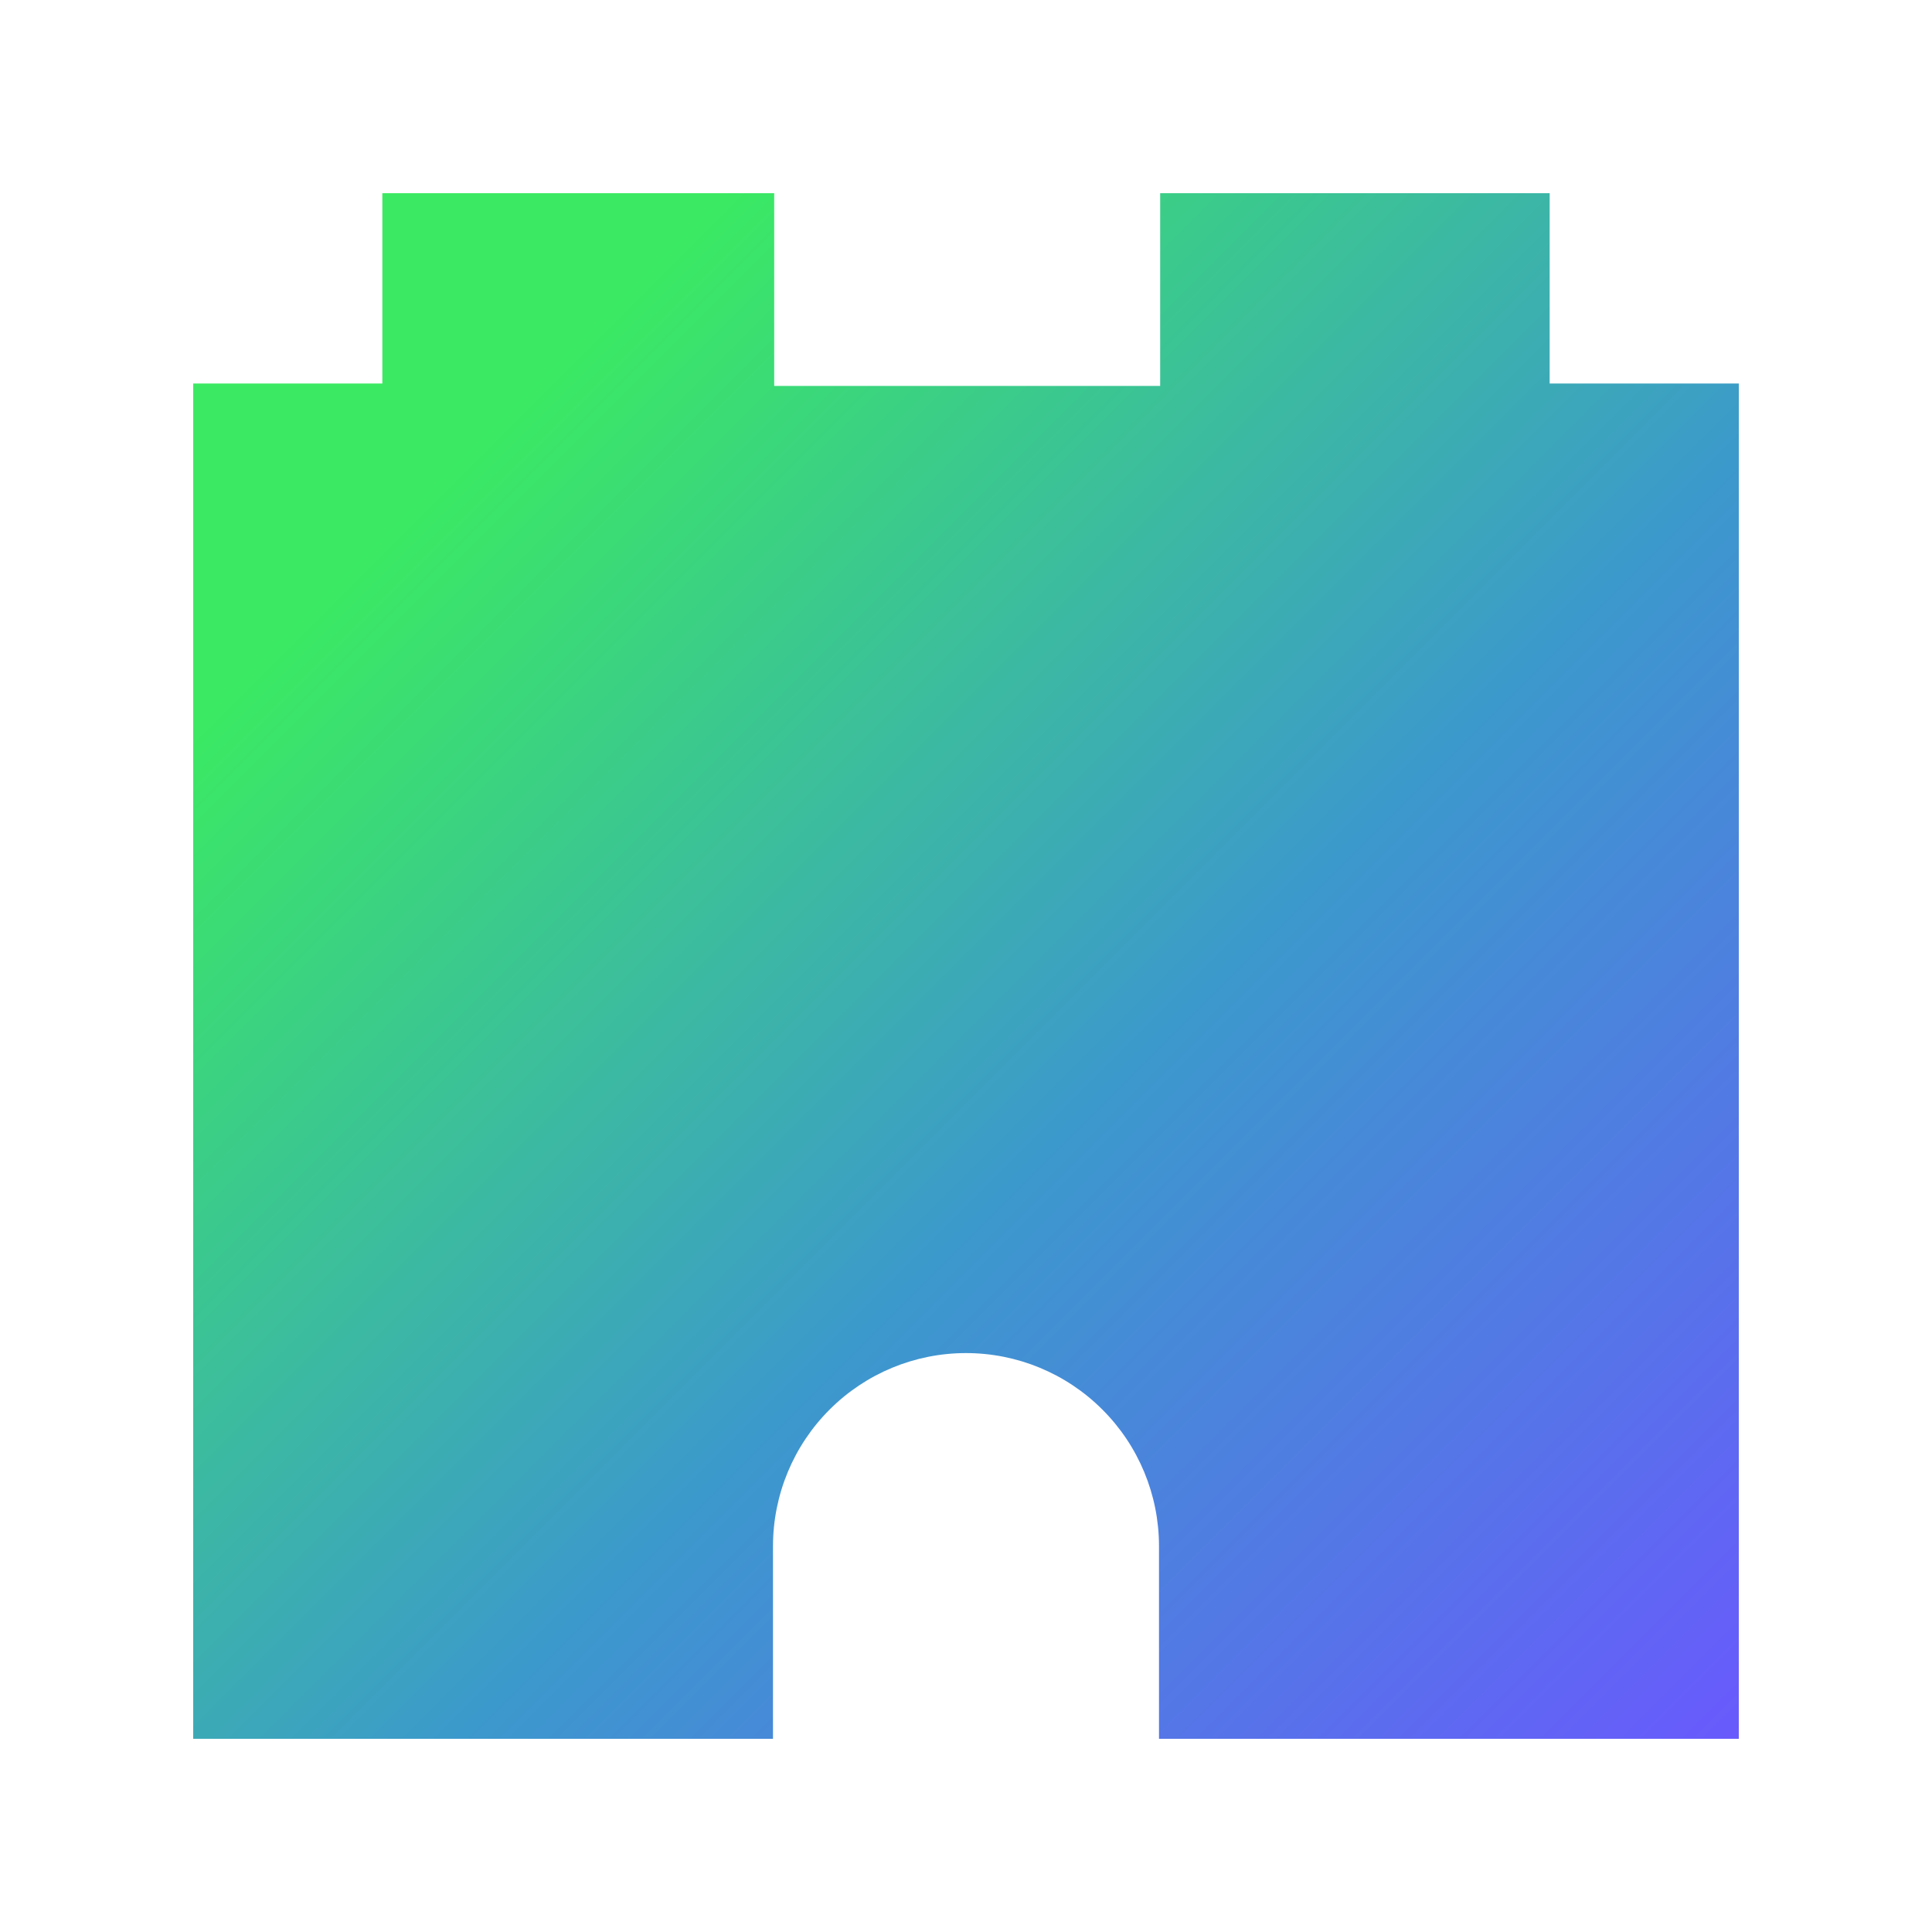
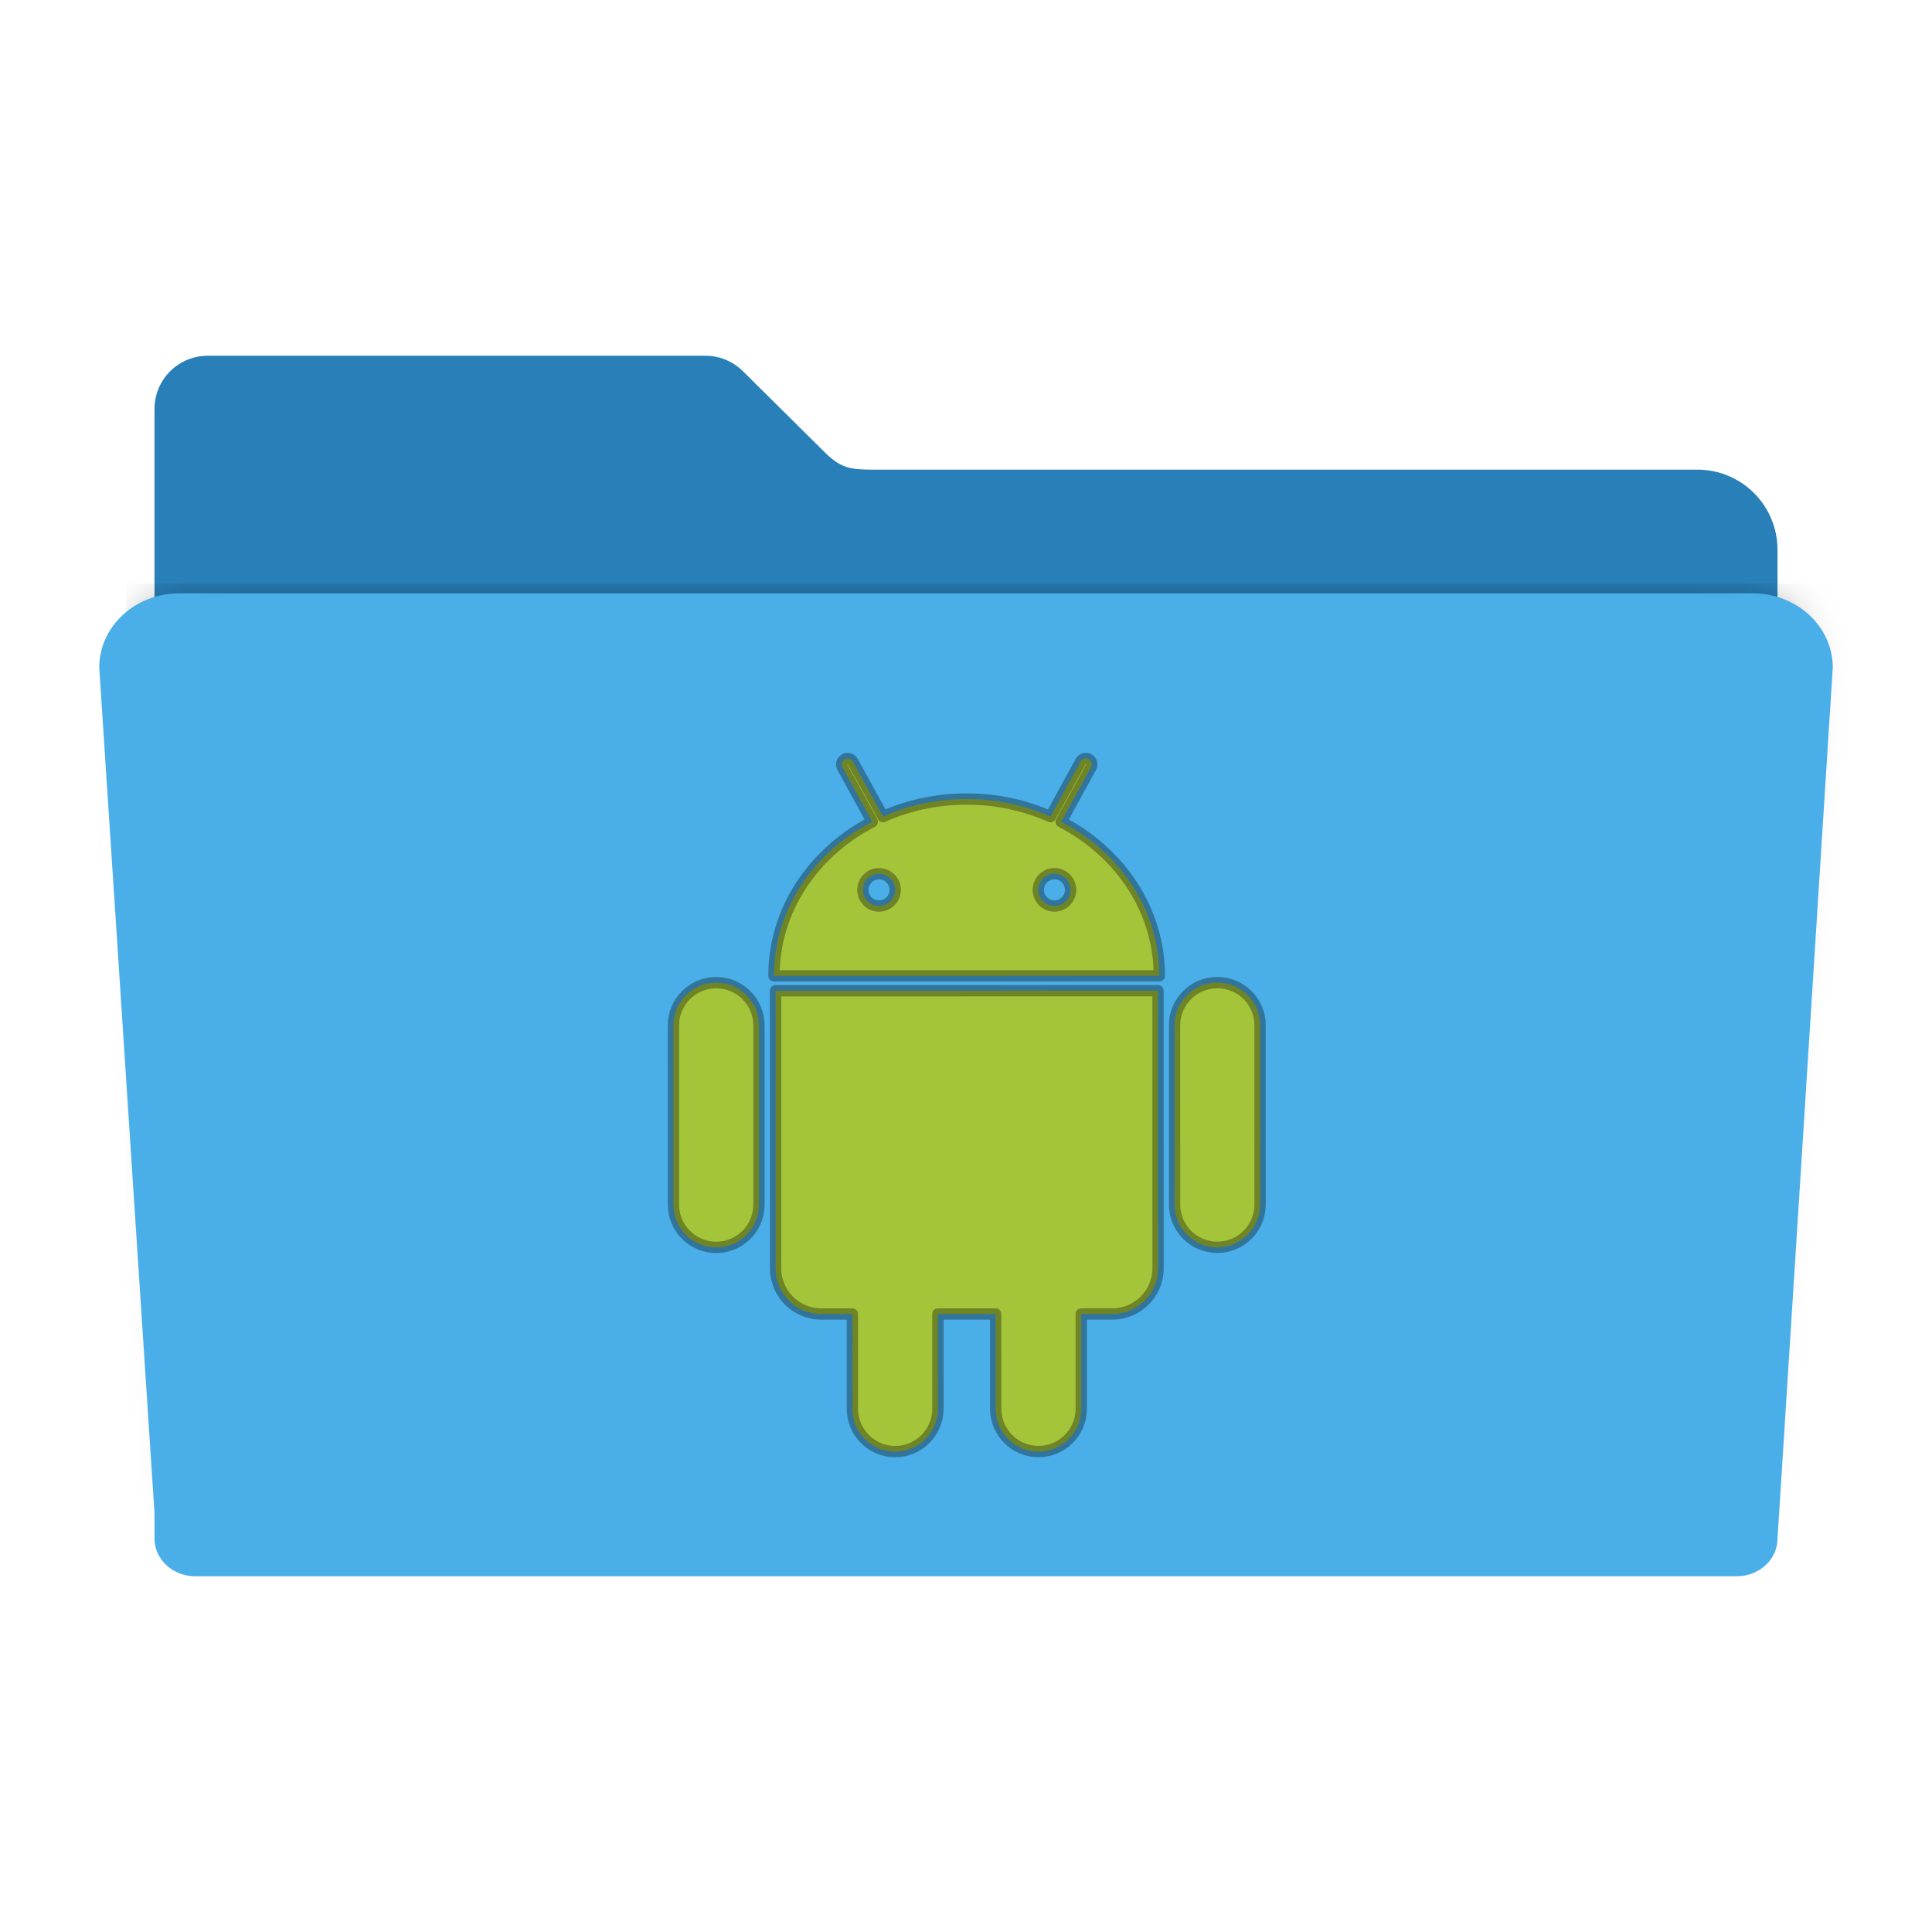
- <svg xmlns="http://www.w3.org/2000/svg" width="40" height="40" viewBox="0 0 40 40" fill="none">
-   <path d="M32.084 7.94V4H24.02V7.99H16.029V4H7.916V7.94H4V36H16.004V32.005C16.006 30.946 16.427 29.931 17.177 29.183C17.926 28.434 18.941 28.014 20 28.014C21.059 28.014 22.074 28.434 22.823 29.183C23.573 29.931 23.994 30.946 23.996 32.005V36H36V7.94H32.084Z" fill="url(#paint0_linear)" />
-   <defs>
-     <linearGradient id="paint0_linear" x1="2.942" y1="4.9" x2="37.777" y2="39.734" gradientUnits="userSpaceOnUse">
-       <stop offset="0.159" stop-color="#3BEA62" />
-       <stop offset="0.54" stop-color="#3C99CC" />
-       <stop offset="0.937" stop-color="#6B57FF" />
-     </linearGradient>
-   </defs>
+ <svg xmlns="http://www.w3.org/2000/svg" width="512" height="512" viewBox="0 0 512 512">
+   <path id="rect2982-2" fill="#2980b9" fill-rule="evenodd" stroke="none" d="M 55.067 94.277 C 47.243 94.277 40.943 100.575 40.943 108.399 L 40.943 145.727 L 40.943 265.86 L 40.943 387.405 L 40.943 394.713 C 40.943 400.7 45.763 405.52 51.75 405.52 L 460.25 405.52 C 466.237 405.52 471.059 400.7 471.059 394.713 L 471.059 265.86 L 471.057 265.86 L 471.057 145.728 C 471.057 133.944 461.571 124.458 449.788 124.458 L 230.819 124.458 C 225.003 124.458 222.705 123.773 218.981 120.269 L 197.013 98.501 C 196.938 98.424 196.861 98.35 196.785 98.276 L 196.741 98.233 L 196.739 98.235 C 194.201 95.786 190.751 94.277 186.929 94.277 Z" />
+   <filter id="filter1" x="0" y="0" width="512" height="512" color-interpolation-filters="sRGB">
+     <feGaussianBlur stdDeviation="5.159" />
+   </filter>
+   <path id="rect2982-5" fill="#000000" fill-rule="evenodd" stroke="none" opacity="0.3" filter="url(#filter1)" d="M 54.147 154.81 C 42.736 154.81 33.549 163.097 33.549 173.392 L 47.729 384.536 L 47.729 390.92 C 47.729 396.151 52.397 400.362 58.196 400.362 L 453.804 400.362 C 459.603 400.362 464.272 396.151 464.272 390.92 L 478.451 173.392 C 478.451 163.097 469.264 154.81 457.853 154.81 L 54.147 154.81 Z" />
+   <path id="rect2982" fill="#4aaee8" fill-rule="evenodd" stroke="none" d="M 47.57 157.231 C 35.787 157.231 26.301 166.022 26.301 176.943 L 40.943 400.935 L 40.943 407.707 C 40.943 413.256 45.763 417.723 51.75 417.723 L 460.25 417.723 C 466.237 417.723 471.059 413.256 471.059 407.707 L 485.699 176.943 C 485.699 166.022 476.213 157.231 464.43 157.231 L 47.57 157.231 Z" />
+   <path id="Path-copy" fill="#a4c439" stroke="#000000" stroke-width="3" stroke-opacity="0.325" stroke-linecap="round" stroke-linejoin="round" d="M 189.792 260.414 C 183.532 260.411 178.458 265.497 178.457 271.753 L 178.464 319.226 C 178.466 325.503 183.543 330.569 189.804 330.568 C 196.069 330.568 201.145 325.502 201.138 319.228 L 201.138 271.747 C 201.135 265.493 196.055 260.411 189.792 260.414 M 281.219 217.782 L 289.131 203.332 C 289.553 202.577 289.277 201.616 288.512 201.189 C 287.74 200.779 286.787 201.057 286.377 201.817 L 278.384 216.418 C 271.659 213.425 264.133 211.747 256.169 211.755 C 248.227 211.747 240.704 213.42 234.006 216.396 L 226.004 201.833 C 225.589 201.065 224.631 200.787 223.876 201.206 C 223.106 201.621 222.824 202.583 223.252 203.337 L 231.167 217.777 C 215.614 225.798 205.105 241.074 205.114 258.612 L 307.237 258.6 C 307.24 241.067 296.749 225.823 281.219 217.782 M 232.942 240.111 C 230.593 240.107 228.675 238.194 228.675 235.831 C 228.675 233.479 230.587 231.545 232.947 231.547 C 235.315 231.545 237.23 233.479 237.233 235.831 C 237.233 238.191 235.313 240.11 232.942 240.111 M 279.442 240.104 C 277.082 240.107 275.161 238.193 275.161 235.824 C 275.17 233.476 277.079 231.542 279.444 231.533 C 281.793 231.541 283.719 233.476 283.718 235.825 C 283.722 238.188 281.802 240.105 279.442 240.104 M 205.531 262.557 L 205.548 336.131 C 205.543 342.824 210.957 348.227 217.645 348.227 L 225.882 348.23 L 225.891 373.35 C 225.89 379.606 230.974 384.69 237.221 384.69 C 243.485 384.69 248.561 379.601 248.562 373.342 L 248.556 348.228 L 263.861 348.223 L 263.867 373.342 C 263.867 379.593 268.953 384.689 275.201 384.676 C 281.466 384.681 286.544 379.592 286.543 373.333 L 286.535 348.22 L 294.801 348.214 C 301.474 348.217 306.901 342.808 306.904 336.114 L 306.891 262.54 L 205.531 262.557 Z M 333.936 271.736 C 333.934 265.473 328.86 260.397 322.597 260.4 C 316.337 260.394 311.265 265.477 311.265 271.741 L 311.274 319.217 C 311.272 325.485 316.345 330.551 322.609 330.552 C 328.871 330.551 333.942 325.485 333.943 319.211 L 333.936 271.736 Z" />
</svg>
